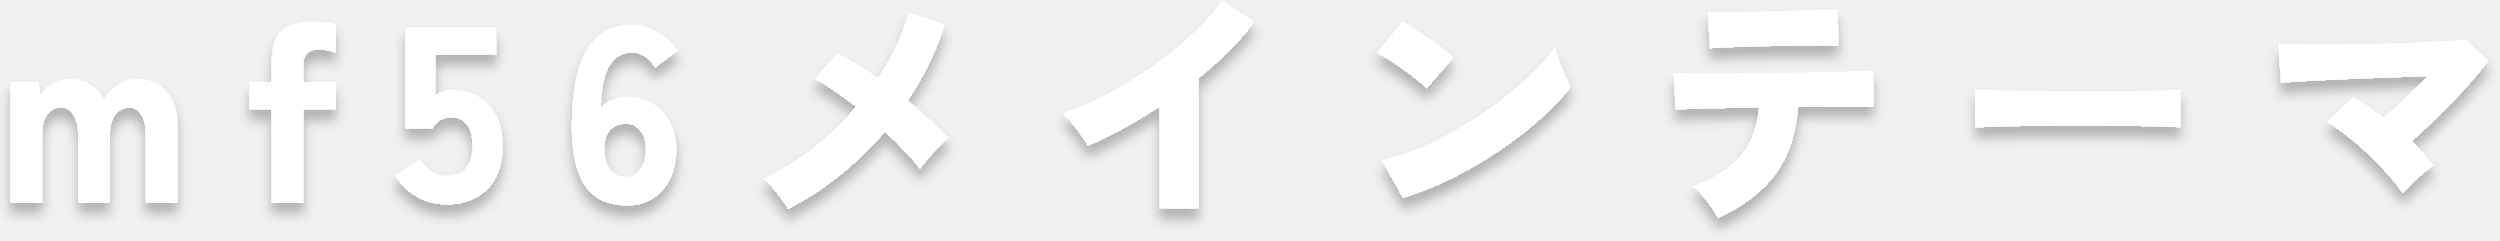
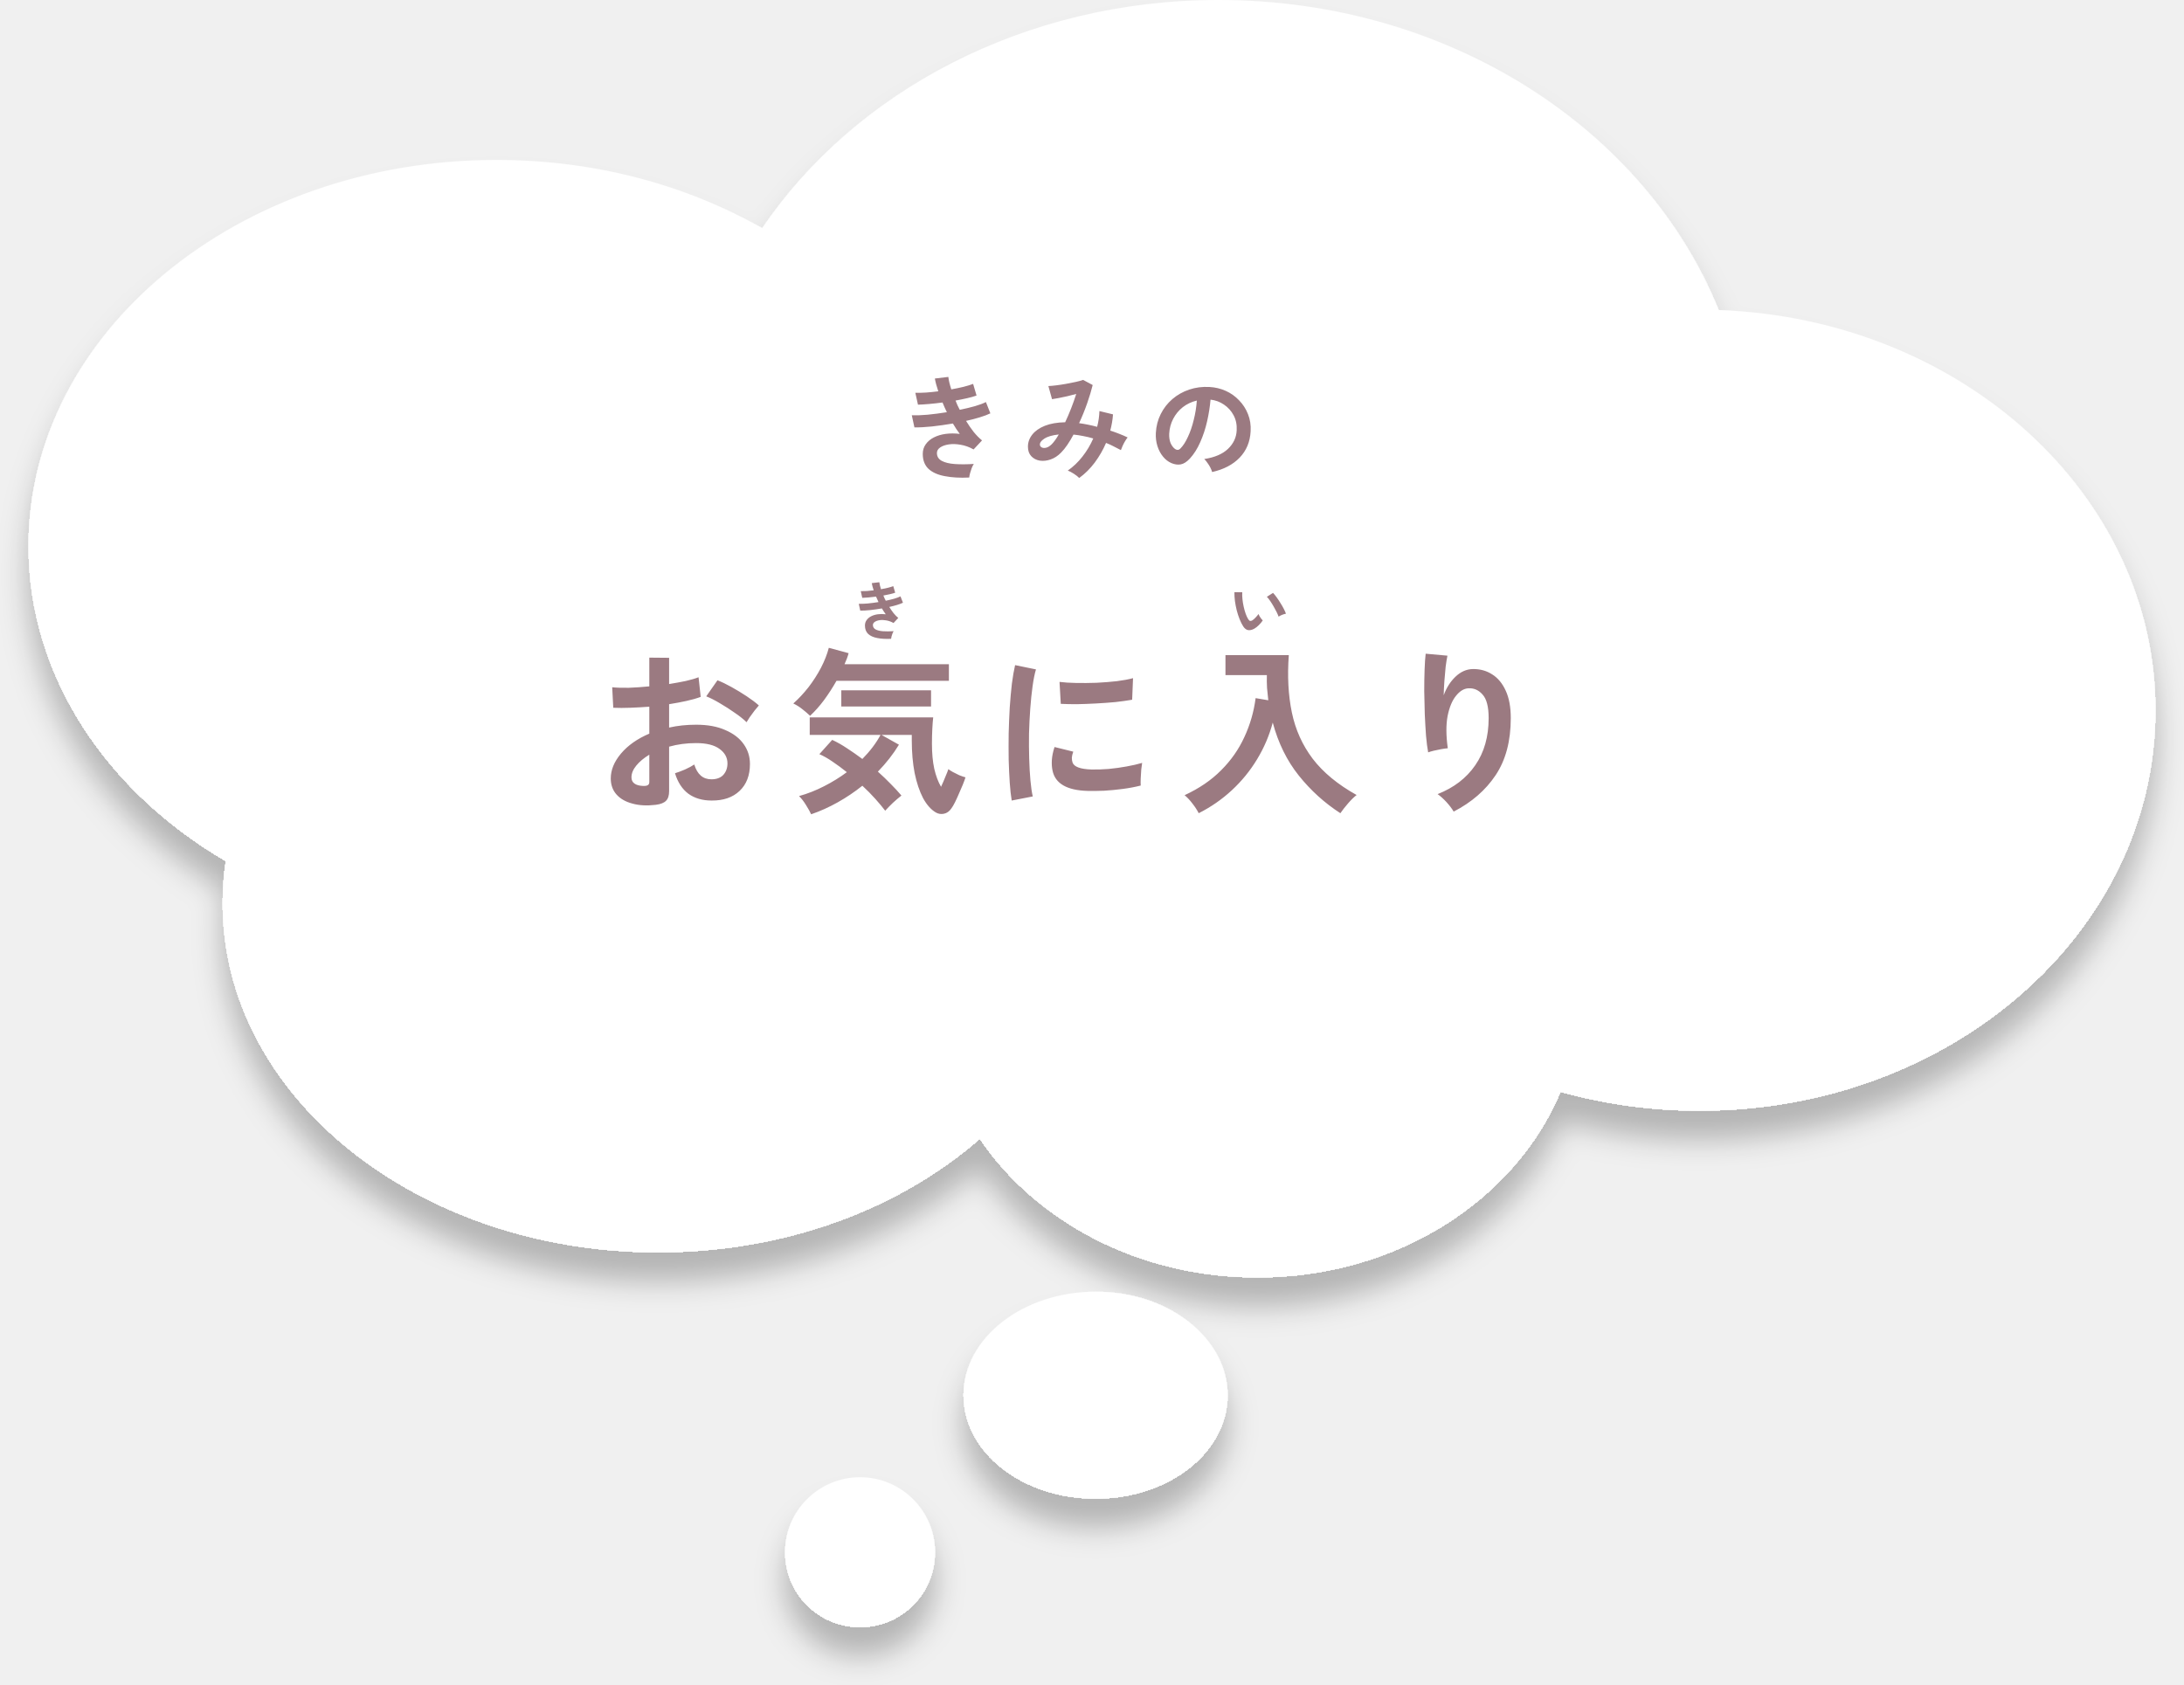
- <svg xmlns="http://www.w3.org/2000/svg" width="957" height="92" viewBox="0 0 957 92" fill="none">
-   <g filter="url(#filter0_d_331_24)">
-     <path d="M4 77.664V31.392H14.752L15.52 36.576C16.416 34.72 17.856 33.216 19.84 32.064C21.888 30.848 24.256 30.24 26.944 30.24C29.824 30.24 32.352 30.944 34.528 32.352C36.768 33.696 38.528 35.584 39.808 38.016C41.088 35.776 42.88 33.92 45.184 32.448C47.488 30.976 50.048 30.24 52.864 30.24C57.344 30.24 60.992 31.872 63.808 35.136C66.624 38.336 68.032 42.784 68.032 48.48V77.664H55.84V51.456C55.84 48.448 55.296 45.984 54.208 44.064C53.12 42.144 51.616 41.184 49.696 41.184C47.264 41.184 45.376 42.112 44.032 43.968C42.688 45.76 42.016 48.48 42.016 52.128V77.664H29.92V51.456C29.92 48.448 29.344 45.984 28.192 44.064C27.04 42.144 25.504 41.184 23.584 41.184C18.592 41.184 16.096 44.832 16.096 52.128V77.664H4ZM104.052 77.664V41.76H95.412V31.392H104.052V23.424C104.052 17.728 105.332 13.792 107.892 11.616C110.452 9.376 114.324 8.256 119.508 8.256C121.172 8.256 122.836 8.352 124.5 8.544C126.164 8.736 127.508 8.96 128.532 9.216V20.16C127.572 19.776 126.548 19.488 125.46 19.296C124.436 19.04 123.38 18.912 122.292 18.912C118.132 18.912 116.052 20.928 116.052 24.96V31.392H128.532V41.76H116.052V77.664H104.052ZM170.877 78.24C166.781 78.24 162.973 77.216 159.453 75.168C155.997 73.12 153.245 70.432 151.197 67.104L160.893 61.056C162.045 62.912 163.453 64.416 165.117 65.568C166.781 66.72 168.701 67.296 170.877 67.296C174.269 67.296 176.765 66.304 178.365 64.32C180.029 62.336 180.861 59.552 180.861 55.968C180.861 51.936 180.125 49.088 178.653 47.424C177.245 45.76 175.325 44.928 172.893 44.928C171.229 44.928 169.757 45.248 168.477 45.888C167.261 46.528 166.333 47.584 165.693 49.056H155.133V10.464H189.885V20.928H166.557V36.672C167.517 35.968 168.573 35.424 169.725 35.04C170.877 34.656 172.029 34.464 173.181 34.464C176.765 34.464 179.997 35.264 182.877 36.864C185.757 38.4 188.061 40.768 189.789 43.968C191.517 47.104 192.381 51.104 192.381 55.968C192.381 63.072 190.397 68.576 186.429 72.48C182.525 76.32 177.341 78.24 170.877 78.24ZM240.064 78.624C237.376 78.624 234.72 78.208 232.096 77.376C229.536 76.48 227.232 74.912 225.184 72.672C223.2 70.368 221.632 67.104 220.48 62.88C219.328 58.592 218.816 53.088 218.944 46.368C219.136 33.568 221.184 24.224 225.088 18.336C229.056 12.384 234.688 9.408 241.984 9.408C245.376 9.408 248.672 10.368 251.872 12.288C255.072 14.144 257.568 16.48 259.36 19.296L250.816 25.824C249.728 24.032 248.448 22.624 246.976 21.6C245.504 20.576 243.84 20.064 241.984 20.064C238.272 20.064 235.392 21.696 233.344 24.96C231.296 28.224 230.176 33.664 229.984 41.28C231.072 40 232.544 38.976 234.4 38.208C236.256 37.44 238.08 37.056 239.872 37.056C243.52 37.056 246.784 37.888 249.664 39.552C252.544 41.216 254.784 43.552 256.384 46.56C258.048 49.504 258.88 53.024 258.88 57.12C258.88 61.28 258.112 64.992 256.576 68.256C255.04 71.456 252.864 73.984 250.048 75.84C247.232 77.696 243.904 78.624 240.064 78.624ZM239.296 67.68C241.728 67.68 243.648 66.752 245.056 64.896C246.528 63.04 247.264 60.448 247.264 57.12C247.264 54.112 246.56 51.744 245.152 50.016C243.744 48.224 241.888 47.328 239.584 47.328C236.896 47.328 234.816 48.192 233.344 49.92C231.936 51.648 231.264 53.984 231.328 56.928C231.392 60.384 232.096 63.04 233.44 64.896C234.848 66.752 236.8 67.68 239.296 67.68ZM301.703 79.872C300.551 78.08 299.111 76.064 297.383 73.824C295.655 71.584 293.927 69.76 292.199 68.352C298.983 65.216 305.383 61.28 311.399 56.544C317.479 51.744 322.951 46.528 327.815 40.896C324.871 38.592 322.023 36.512 319.271 34.656C316.519 32.736 314.055 31.264 311.879 30.24L320.423 20.352C322.791 21.504 325.319 22.912 328.007 24.576C330.695 26.176 333.415 27.936 336.167 29.856C338.855 25.76 341.191 21.6 343.175 17.376C345.223 13.088 346.791 8.864 347.879 4.704L361.703 9.408C358.375 19.584 353.639 29.28 347.495 38.496C350.567 40.992 353.415 43.456 356.039 45.888C358.727 48.32 361.063 50.624 363.047 52.8C361.831 53.76 360.551 54.944 359.207 56.352C357.863 57.76 356.551 59.2 355.271 60.672C354.055 62.08 353.031 63.36 352.199 64.512C348.871 60.288 344.391 55.552 338.759 50.304C333.639 56.32 327.943 61.856 321.671 66.912C315.463 71.968 308.807 76.288 301.703 79.872ZM443.975 79.68V40.704C434.759 46.784 425.575 51.808 416.423 55.776C415.783 54.624 414.919 53.28 413.831 51.744C412.743 50.144 411.559 48.608 410.279 47.136C409.063 45.6 407.879 44.384 406.727 43.488C412.487 41.504 418.343 38.944 424.295 35.808C430.247 32.608 435.975 29.056 441.479 25.152C447.047 21.184 452.103 17.056 456.647 12.768C461.191 8.48 464.935 4.224 467.879 6.10352e-05L480.167 8.352C477.415 12.064 474.215 15.744 470.567 19.392C466.919 22.976 463.015 26.464 458.855 29.856V79.68H443.975ZM537.095 75.744L528.935 61.152C533.479 60.32 538.311 58.848 543.431 56.736C548.551 54.56 553.671 51.968 558.791 48.96C563.975 45.888 568.903 42.592 573.575 39.072C578.311 35.488 582.535 31.904 586.247 28.32C590.023 24.736 593.031 21.312 595.271 18.048C595.591 19.456 596.103 21.152 596.807 23.136C597.511 25.056 598.279 26.944 599.111 28.8C599.943 30.592 600.679 32.064 601.319 33.216C598.119 37.312 594.151 41.472 589.415 45.696C584.743 49.856 579.559 53.856 573.863 57.696C568.167 61.536 562.183 65.024 555.911 68.16C549.703 71.232 543.431 73.76 537.095 75.744ZM546.119 33.792C545.223 32.832 544.007 31.744 542.471 30.528C540.935 29.248 539.239 27.968 537.383 26.688C535.527 25.344 533.703 24.096 531.911 22.944C530.119 21.792 528.551 20.896 527.207 20.256L536.807 8.256C538.663 9.28 540.807 10.592 543.239 12.192C545.735 13.792 548.167 15.456 550.535 17.184C552.903 18.912 554.823 20.512 556.295 21.984L546.119 33.792ZM657.671 83.424C657.031 82.144 656.167 80.736 655.079 79.2C653.991 77.664 652.839 76.192 651.623 74.784C650.407 73.376 649.255 72.224 648.167 71.328C653.799 69.152 658.375 66.656 661.895 63.84C665.479 61.024 668.167 57.76 669.959 54.048C671.815 50.336 672.967 46.016 673.415 41.088C668.615 41.152 664.007 41.248 659.591 41.376C655.239 41.44 651.463 41.536 648.263 41.664C645.063 41.728 642.791 41.792 641.447 41.856L640.679 27.936C641.639 28 643.623 28.064 646.631 28.128C649.639 28.128 653.255 28.128 657.479 28.128C661.767 28.064 666.375 28.032 671.303 28.032C676.231 27.968 681.159 27.904 686.087 27.84C691.079 27.712 695.719 27.616 700.007 27.552C704.295 27.488 707.943 27.392 710.951 27.264C714.023 27.136 716.071 27.04 717.095 26.976L717.287 40.896C716.135 40.832 714.215 40.8 711.527 40.8C708.903 40.8 705.703 40.8 701.927 40.8C698.215 40.8 694.247 40.832 690.023 40.896C689.767 40.896 689.479 40.896 689.159 40.896C688.903 40.896 688.615 40.896 688.295 40.896C687.527 51.264 684.647 59.84 679.655 66.624C674.663 73.344 667.335 78.944 657.671 83.424ZM654.599 18.432L653.735 4.512C654.759 4.576 656.519 4.608 659.015 4.608C661.575 4.544 664.583 4.512 668.039 4.512C671.495 4.448 675.079 4.384 678.791 4.32C682.503 4.192 686.055 4.096 689.447 4.032C692.839 3.968 695.783 3.904 698.279 3.84C700.839 3.712 702.567 3.616 703.463 3.552L703.751 17.472C702.663 17.408 700.871 17.376 698.375 17.376C695.879 17.376 692.967 17.408 689.639 17.472C686.311 17.472 682.855 17.504 679.271 17.568C675.751 17.632 672.327 17.728 668.999 17.856C665.671 17.92 662.727 18.016 660.167 18.144C657.607 18.208 655.751 18.304 654.599 18.432ZM756.071 48.864C756.135 47.712 756.135 46.208 756.071 44.352C756.071 42.496 756.071 40.64 756.071 38.784C756.071 36.928 756.039 35.424 755.975 34.272C756.871 34.336 758.823 34.432 761.831 34.56C764.839 34.624 768.519 34.688 772.871 34.752C777.223 34.752 781.927 34.784 786.983 34.848C792.103 34.848 797.223 34.848 802.343 34.848C807.463 34.848 812.263 34.848 816.743 34.848C821.287 34.784 825.159 34.72 828.359 34.656C831.559 34.528 833.735 34.4 834.887 34.272C834.823 35.296 834.759 36.768 834.695 38.688C834.695 40.544 834.695 42.4 834.695 44.256C834.759 46.112 834.791 47.584 834.791 48.672C833.319 48.608 831.047 48.544 827.975 48.48C824.903 48.352 821.287 48.256 817.127 48.192C812.967 48.128 808.519 48.096 803.783 48.096C799.047 48.096 794.279 48.096 789.479 48.096C784.679 48.096 780.071 48.128 775.655 48.192C771.303 48.256 767.431 48.352 764.039 48.48C760.647 48.544 757.991 48.672 756.071 48.864ZM919.751 73.824C918.087 71.456 916.103 68.992 913.799 66.432C911.495 63.808 909.031 61.28 906.407 58.848C903.783 56.352 901.127 54.048 898.439 51.936C895.751 49.824 893.191 48.064 890.759 46.656L900.935 37.056C904.647 39.296 908.487 41.92 912.455 44.928C915.079 42.688 917.895 40.16 920.903 37.344C923.975 34.528 926.823 31.776 929.447 29.088C925.671 29.216 921.511 29.376 916.967 29.568C912.487 29.696 907.943 29.856 903.335 30.048C898.791 30.24 894.471 30.432 890.375 30.624C886.343 30.816 882.791 31.008 879.719 31.2C876.711 31.392 874.535 31.552 873.191 31.68L872.135 16.704C874.503 16.832 877.607 16.928 881.447 16.992C885.287 16.992 889.543 16.992 894.215 16.992C898.887 16.928 903.687 16.864 908.615 16.8C913.543 16.672 918.279 16.544 922.823 16.416C927.431 16.224 931.559 16.032 935.207 15.84C938.855 15.648 941.735 15.456 943.847 15.264L952.487 23.136C950.375 26.08 947.687 29.376 944.423 33.024C941.159 36.672 937.671 40.32 933.959 43.968C930.247 47.616 926.631 50.976 923.111 54.048C926.439 57.184 929.255 60.288 931.559 63.36C930.471 64.064 929.191 65.024 927.719 66.24C926.247 67.456 924.807 68.736 923.399 70.08C921.991 71.424 920.775 72.672 919.751 73.824Z" fill="white" />
+ <svg xmlns="http://www.w3.org/2000/svg" width="306" height="236" viewBox="0 0 306 236" fill="none">
+   <g filter="url(#filter0_d_701_17)">
+     <path d="M302 99.515C302 69.31 274.84 44.679 240.806 43.446C230.571 18.129 203.064 0 170.737 0C143.54 0 119.755 12.833 106.797 31.982C96.22 25.948 83.39 22.413 69.56 22.413C33.353 22.413 4 46.637 4 76.518C4 94.74 14.915 110.857 31.644 120.661C31.349 122.611 31.197 124.597 31.197 126.61C31.197 153.603 58.512 175.485 92.207 175.485C110.058 175.485 126.119 169.343 137.276 159.553C145.163 171.198 159.632 179 176.174 179C195.67 179 212.284 168.164 218.643 152.975C224.785 154.702 231.332 155.634 238.126 155.634C273.403 155.634 302 130.509 302 99.515Z" fill="white" />
+     <path d="M120.5 228C126.299 228 131 223.299 131 217.5C131 211.701 126.299 207 120.5 207C114.701 207 110 211.701 110 217.5C110 223.299 114.701 228 120.5 228Z" fill="white" />
+     <path d="M153.5 210C163.717 210 172 203.508 172 195.5C172 187.492 163.717 181 153.5 181C143.283 181 135 187.492 135 195.5C135 203.508 143.283 210 153.5 210Z" fill="white" />
  </g>
+   <path d="M91.875 112.775C90.642 112.925 89.55 112.867 88.6 112.6C87.65 112.35 86.908 111.925 86.375 111.325C85.842 110.725 85.575 109.975 85.575 109.075C85.575 107.892 86.05 106.733 87 105.6C87.967 104.45 89.292 103.517 90.975 102.8V99.025C90.058 99.092 89.167 99.142 88.3 99.175C87.45 99.208 86.658 99.208 85.925 99.175L85.775 96.3C86.408 96.367 87.183 96.392 88.1 96.375C89.017 96.342 89.975 96.275 90.975 96.175V92.15L93.75 92.175V95.85C94.583 95.717 95.358 95.575 96.075 95.425C96.808 95.258 97.408 95.083 97.875 94.9L98.175 97.65C97.592 97.867 96.917 98.058 96.15 98.225C95.383 98.392 94.583 98.542 93.75 98.675V101.95C94.333 101.817 94.942 101.717 95.575 101.65C96.208 101.583 96.867 101.55 97.55 101.55C99.15 101.55 100.508 101.8 101.625 102.3C102.758 102.783 103.617 103.442 104.2 104.275C104.783 105.092 105.075 106.017 105.075 107.05C105.075 108.65 104.592 109.908 103.625 110.825C102.658 111.742 101.35 112.192 99.7 112.175C98.417 112.175 97.333 111.858 96.45 111.225C95.583 110.575 94.958 109.617 94.575 108.35C94.958 108.233 95.425 108.058 95.975 107.825C96.525 107.575 96.958 107.342 97.275 107.125C97.692 108.508 98.492 109.2 99.675 109.2C100.408 109.2 100.967 108.992 101.35 108.575C101.733 108.142 101.925 107.608 101.925 106.975C101.925 106.158 101.558 105.483 100.825 104.95C100.092 104.4 98.992 104.125 97.525 104.125C96.192 104.125 94.933 104.292 93.75 104.625V110.85C93.75 111.467 93.608 111.917 93.325 112.2C93.042 112.5 92.558 112.692 91.875 112.775ZM104.6 101.2C104.2 100.8 103.658 100.367 102.975 99.9C102.292 99.417 101.592 98.967 100.875 98.55C100.158 98.117 99.517 97.792 98.95 97.575L100.525 95.325C101.125 95.558 101.783 95.875 102.5 96.275C103.217 96.675 103.917 97.1 104.6 97.55C105.283 98 105.858 98.433 106.325 98.85C106.158 99.033 105.95 99.283 105.7 99.6C105.467 99.917 105.242 100.225 105.025 100.525C104.825 100.825 104.683 101.05 104.6 101.2ZM90.075 110.125C90.392 110.142 90.617 110.108 90.75 110.025C90.9 109.942 90.975 109.792 90.975 109.575V105.75C90.208 106.217 89.6 106.725 89.15 107.275C88.7 107.825 88.475 108.375 88.475 108.925C88.475 109.308 88.617 109.6 88.9 109.8C89.183 110 89.575 110.108 90.075 110.125ZM113.65 114.1C113.5 113.767 113.258 113.333 112.925 112.8C112.608 112.283 112.283 111.867 111.95 111.55C113.15 111.217 114.317 110.758 115.45 110.175C116.6 109.592 117.667 108.933 118.65 108.2C117.983 107.667 117.317 107.175 116.65 106.725C116 106.275 115.383 105.925 114.8 105.675L116.6 103.675C117.283 103.992 117.975 104.383 118.675 104.85C119.392 105.317 120.108 105.817 120.825 106.35C121.908 105.25 122.758 104.125 123.375 102.975H113.45V100.525H130.75C130.7 100.958 130.658 101.5 130.625 102.15C130.592 102.783 130.575 103.475 130.575 104.225C130.575 105.558 130.683 106.725 130.9 107.725C131.133 108.725 131.45 109.567 131.85 110.25C132.083 109.75 132.292 109.267 132.475 108.8C132.675 108.333 132.808 107.992 132.875 107.775C133.025 107.892 133.233 108.025 133.5 108.175C133.783 108.325 134.083 108.475 134.4 108.625C134.733 108.758 135.025 108.858 135.275 108.925C135.192 109.192 135.067 109.533 134.9 109.95C134.733 110.35 134.55 110.775 134.35 111.225C134.167 111.658 133.983 112.058 133.8 112.425C133.617 112.792 133.45 113.075 133.3 113.275C133.017 113.692 132.667 113.942 132.25 114.025C131.85 114.108 131.475 114.05 131.125 113.85C130.442 113.45 129.842 112.775 129.325 111.825C128.825 110.858 128.433 109.692 128.15 108.325C127.883 106.942 127.75 105.425 127.75 103.775V102.975H123.5L125.95 104.35C125.15 105.667 124.167 106.925 123 108.125C123.633 108.692 124.225 109.258 124.775 109.825C125.342 110.392 125.85 110.942 126.3 111.475C125.917 111.775 125.517 112.117 125.1 112.5C124.683 112.9 124.325 113.267 124.025 113.6C123.658 113.117 123.2 112.567 122.65 111.95C122.1 111.333 121.492 110.717 120.825 110.1C119.742 110.967 118.592 111.742 117.375 112.425C116.158 113.108 114.917 113.667 113.65 114.1ZM113.5 100.3C113.183 100 112.833 99.7 112.45 99.4C112.067 99.083 111.633 98.808 111.15 98.575C111.9 97.908 112.608 97.15 113.275 96.3C113.942 95.433 114.525 94.525 115.025 93.575C115.525 92.608 115.892 91.675 116.125 90.775L118.9 91.525C118.833 91.775 118.75 92.033 118.65 92.3C118.55 92.55 118.442 92.808 118.325 93.075H132.95V95.4H117.2C116.683 96.317 116.108 97.208 115.475 98.075C114.842 98.925 114.183 99.667 113.5 100.3ZM117.875 99V96.725H130.45V99H117.875ZM141.75 112.175C141.633 111.492 141.542 110.658 141.475 109.675C141.408 108.675 141.358 107.592 141.325 106.425C141.308 105.242 141.308 104.025 141.325 102.775C141.358 101.525 141.408 100.308 141.475 99.125C141.558 97.925 141.658 96.817 141.775 95.8C141.908 94.783 142.058 93.917 142.225 93.2L145.15 93.8C144.967 94.4 144.808 95.183 144.675 96.15C144.542 97.1 144.433 98.15 144.35 99.3C144.267 100.433 144.208 101.6 144.175 102.8C144.158 104 144.167 105.167 144.2 106.3C144.233 107.433 144.292 108.458 144.375 109.375C144.458 110.292 144.567 111.033 144.7 111.6L141.75 112.175ZM152.375 110.825C149.492 110.742 147.858 109.8 147.475 108C147.375 107.55 147.342 107.05 147.375 106.5C147.408 105.95 147.533 105.342 147.75 104.675L150.375 105.325C150.258 105.642 150.192 105.925 150.175 106.175C150.175 106.425 150.208 106.65 150.275 106.85C150.492 107.45 151.375 107.775 152.925 107.825C153.675 107.842 154.475 107.817 155.325 107.75C156.192 107.667 157.033 107.55 157.85 107.4C158.683 107.25 159.408 107.083 160.025 106.9C159.992 107.133 159.95 107.45 159.9 107.85C159.867 108.25 159.842 108.658 159.825 109.075C159.808 109.475 159.808 109.808 159.825 110.075C159.042 110.275 158.2 110.433 157.3 110.55C156.417 110.667 155.542 110.75 154.675 110.8C153.825 110.833 153.058 110.842 152.375 110.825ZM148.625 98.625L148.45 95.55C149.083 95.633 149.858 95.683 150.775 95.7C151.692 95.717 152.642 95.708 153.625 95.675C154.625 95.625 155.575 95.55 156.475 95.45C157.392 95.333 158.15 95.192 158.75 95.025L158.625 98.05C157.958 98.167 157.183 98.275 156.3 98.375C155.417 98.458 154.5 98.525 153.55 98.575C152.617 98.625 151.717 98.658 150.85 98.675C150 98.675 149.258 98.658 148.625 98.625ZM167.95 113.95C167.733 113.517 167.442 113.067 167.075 112.6C166.725 112.133 166.358 111.742 165.975 111.425C168.025 110.475 169.733 109.308 171.1 107.925C172.483 106.542 173.567 104.992 174.35 103.275C175.15 101.558 175.675 99.742 175.925 97.825L177.7 98.125C177.633 97.558 177.575 96.983 177.525 96.4C177.492 95.817 177.483 95.217 177.5 94.6H171.7V91.8H180.575C180.358 94.733 180.5 97.408 181 99.825C181.5 102.242 182.475 104.408 183.925 106.325C185.392 108.242 187.442 109.933 190.075 111.4C189.708 111.683 189.308 112.075 188.875 112.575C188.442 113.075 188.083 113.533 187.8 113.95C185.583 112.517 183.642 110.758 181.975 108.675C180.308 106.592 179.092 104.117 178.325 101.25C177.842 103.067 177.108 104.783 176.125 106.4C175.158 108 173.983 109.442 172.6 110.725C171.217 112.008 169.667 113.083 167.95 113.95ZM203.675 113.725C203.442 113.325 203.108 112.883 202.675 112.4C202.242 111.933 201.825 111.558 201.425 111.275C203.708 110.375 205.467 109.025 206.7 107.225C207.95 105.425 208.575 103.225 208.575 100.625C208.575 99.042 208.292 97.942 207.725 97.325C207.175 96.692 206.508 96.4 205.725 96.45C205.108 96.483 204.533 96.833 204 97.5C203.467 98.15 203.075 99.092 202.825 100.325C202.592 101.558 202.6 103.067 202.85 104.85C202.617 104.867 202.308 104.908 201.925 104.975C201.558 105.042 201.2 105.117 200.85 105.2C200.517 105.283 200.267 105.358 200.1 105.425C199.983 104.808 199.883 104.033 199.8 103.1C199.733 102.167 199.675 101.158 199.625 100.075C199.592 98.992 199.567 97.908 199.55 96.825C199.55 95.742 199.567 94.742 199.6 93.825C199.633 92.908 199.683 92.167 199.75 91.6L202.8 91.875C202.717 92.275 202.633 92.792 202.55 93.425C202.483 94.042 202.425 94.7 202.375 95.4C202.325 96.1 202.292 96.775 202.275 97.425C202.658 96.375 203.208 95.508 203.925 94.825C204.658 94.125 205.467 93.767 206.35 93.75C207.367 93.733 208.275 93.983 209.075 94.5C209.875 95 210.508 95.767 210.975 96.8C211.442 97.817 211.675 99.092 211.675 100.625C211.675 103.842 210.967 106.508 209.55 108.625C208.15 110.725 206.192 112.425 203.675 113.725Z" fill="#9B7A81" />
+   <path d="M135.8 66.912C134.499 66.976 133.357 66.912 132.376 66.72C131.395 66.539 130.632 66.197 130.088 65.696C129.555 65.184 129.288 64.485 129.288 63.6C129.288 63.088 129.427 62.64 129.704 62.256C129.981 61.861 130.36 61.541 130.84 61.296C131.32 61.051 131.869 60.885 132.488 60.8C133.117 60.715 133.779 60.715 134.472 60.8C134.301 60.576 134.136 60.341 133.976 60.096C133.816 59.851 133.661 59.6 133.512 59.344C132.509 59.515 131.528 59.653 130.568 59.76C129.619 59.856 128.803 59.899 128.12 59.888L127.752 58.192C128.349 58.213 129.085 58.187 129.96 58.112C130.835 58.027 131.736 57.909 132.664 57.76C132.44 57.301 132.237 56.848 132.056 56.4C131.416 56.485 130.792 56.555 130.184 56.608C129.587 56.661 129.064 56.693 128.616 56.704L128.248 55.04C128.685 55.051 129.181 55.04 129.736 55.008C130.301 54.965 130.877 54.907 131.464 54.832C131.229 54.139 131.069 53.541 130.984 53.04L132.872 52.816C132.925 53.296 133.064 53.877 133.288 54.56C133.885 54.453 134.451 54.336 134.984 54.208C135.528 54.069 135.981 53.931 136.344 53.792L136.824 55.424C136.472 55.552 136.04 55.675 135.528 55.792C135.016 55.909 134.467 56.021 133.88 56.128C133.965 56.341 134.056 56.56 134.152 56.784C134.259 56.997 134.365 57.211 134.472 57.424C135.251 57.264 135.96 57.093 136.6 56.912C137.251 56.72 137.763 56.528 138.136 56.336L138.76 57.92C138.365 58.112 137.869 58.299 137.272 58.48C136.685 58.661 136.045 58.827 135.352 58.976C135.693 59.531 136.051 60.048 136.424 60.528C136.808 60.997 137.197 61.392 137.592 61.712L136.408 62.976C135.8 62.635 135.192 62.416 134.584 62.32C133.987 62.213 133.437 62.197 132.936 62.272C132.435 62.347 132.029 62.491 131.72 62.704C131.421 62.917 131.272 63.173 131.272 63.472C131.272 63.963 131.496 64.331 131.944 64.576C132.403 64.821 133.021 64.971 133.8 65.024C134.579 65.077 135.459 65.072 136.44 65.008C136.333 65.168 136.232 65.371 136.136 65.616C136.051 65.851 135.976 66.085 135.912 66.32C135.848 66.555 135.811 66.752 135.8 66.912ZM151.208 66.976C151.037 66.795 150.787 66.597 150.456 66.384C150.136 66.181 149.853 66.032 149.608 65.936C150.365 65.413 151.048 64.763 151.656 63.984C152.275 63.195 152.781 62.347 153.176 61.44C152.717 61.301 152.253 61.189 151.784 61.104C151.315 61.008 150.856 60.939 150.408 60.896C150.131 61.419 149.843 61.899 149.544 62.336C149.256 62.763 148.963 63.125 148.664 63.424C148.216 63.883 147.725 64.203 147.192 64.384C146.669 64.565 146.163 64.619 145.672 64.544C145.192 64.459 144.797 64.251 144.488 63.92C144.179 63.589 144.024 63.147 144.024 62.592C144.024 61.973 144.227 61.408 144.632 60.896C145.037 60.384 145.624 59.973 146.392 59.664C147.171 59.355 148.12 59.189 149.24 59.168C149.528 58.56 149.805 57.915 150.072 57.232C150.339 56.549 150.579 55.872 150.792 55.2C150.397 55.307 149.981 55.413 149.544 55.52C149.117 55.616 148.712 55.701 148.328 55.776C147.955 55.851 147.645 55.904 147.4 55.936L146.888 54.096C147.165 54.085 147.523 54.053 147.96 54C148.397 53.947 148.856 53.877 149.336 53.792C149.827 53.707 150.285 53.616 150.712 53.52C151.149 53.424 151.496 53.328 151.752 53.232L153.096 53.952C152.915 54.699 152.659 55.547 152.328 56.496C151.997 57.445 151.619 58.379 151.192 59.296C151.597 59.349 152.008 59.419 152.424 59.504C152.851 59.589 153.283 59.691 153.72 59.808C153.816 59.435 153.891 59.067 153.944 58.704C153.997 58.331 154.029 57.963 154.04 57.6L155.944 58.064C155.891 58.811 155.763 59.568 155.56 60.336C155.987 60.475 156.403 60.624 156.808 60.784C157.224 60.944 157.619 61.115 157.992 61.296C157.885 61.424 157.768 61.595 157.64 61.808C157.512 62.021 157.395 62.245 157.288 62.48C157.192 62.704 157.112 62.901 157.048 63.072C156.717 62.891 156.376 62.715 156.024 62.544C155.683 62.363 155.331 62.203 154.968 62.064C154.552 63.035 154.024 63.952 153.384 64.816C152.744 65.669 152.019 66.389 151.208 66.976ZM145.704 62.368C145.725 62.507 145.816 62.619 145.976 62.704C146.136 62.779 146.333 62.789 146.568 62.736C146.813 62.683 147.075 62.523 147.352 62.256C147.501 62.107 147.661 61.915 147.832 61.68C148.003 61.445 148.173 61.179 148.344 60.88C147.437 60.976 146.76 61.173 146.312 61.472C145.864 61.76 145.661 62.059 145.704 62.368ZM169.832 66.144C169.789 65.973 169.709 65.771 169.592 65.536C169.475 65.301 169.336 65.077 169.176 64.864C169.027 64.64 168.877 64.459 168.728 64.32C170.189 64.096 171.299 63.621 172.056 62.896C172.824 62.16 173.229 61.296 173.272 60.304C173.315 59.515 173.171 58.811 172.84 58.192C172.509 57.573 172.056 57.072 171.48 56.688C170.915 56.304 170.291 56.075 169.608 56C169.523 56.992 169.363 58.005 169.128 59.04C168.893 60.075 168.573 61.045 168.168 61.952C167.773 62.859 167.288 63.627 166.712 64.256C166.275 64.725 165.848 64.997 165.432 65.072C165.027 65.147 164.595 65.088 164.136 64.896C163.688 64.704 163.293 64.4 162.952 63.984C162.611 63.568 162.349 63.077 162.168 62.512C161.987 61.936 161.912 61.323 161.944 60.672C161.997 59.701 162.227 58.816 162.632 58.016C163.037 57.205 163.581 56.507 164.264 55.92C164.947 55.333 165.731 54.891 166.616 54.592C167.501 54.293 168.445 54.171 169.448 54.224C170.259 54.267 171.021 54.448 171.736 54.768C172.451 55.088 173.075 55.531 173.608 56.096C174.152 56.651 174.568 57.296 174.856 58.032C175.155 58.768 175.277 59.573 175.224 60.448C175.149 61.909 174.637 63.136 173.688 64.128C172.739 65.109 171.453 65.781 169.832 66.144ZM164.632 62.912C164.749 62.997 164.872 63.04 165 63.04C165.128 63.04 165.256 62.976 165.384 62.848C165.768 62.464 166.12 61.92 166.44 61.216C166.771 60.512 167.043 59.717 167.256 58.832C167.48 57.947 167.624 57.045 167.688 56.128C166.952 56.299 166.296 56.608 165.72 57.056C165.155 57.504 164.707 58.048 164.376 58.688C164.045 59.317 163.859 60.011 163.816 60.768C163.795 61.269 163.859 61.707 164.008 62.08C164.168 62.443 164.376 62.72 164.632 62.912Z" fill="#9B7A81" />
+   <path d="M124.85 89.513C124.118 89.549 123.476 89.513 122.924 89.405C122.372 89.303 121.943 89.111 121.637 88.829C121.337 88.541 121.187 88.148 121.187 87.65C121.187 87.362 121.265 87.11 121.421 86.894C121.577 86.672 121.79 86.492 122.06 86.354C122.33 86.216 122.639 86.123 122.987 86.075C123.341 86.027 123.713 86.027 124.103 86.075C124.007 85.949 123.914 85.817 123.824 85.679C123.734 85.541 123.647 85.4 123.563 85.256C122.999 85.352 122.447 85.43 121.907 85.49C121.373 85.544 120.914 85.568 120.53 85.562L120.323 84.608C120.659 84.62 121.073 84.605 121.565 84.563C122.057 84.515 122.564 84.449 123.086 84.365C122.96 84.107 122.846 83.852 122.744 83.6C122.384 83.648 122.033 83.687 121.691 83.717C121.355 83.747 121.061 83.765 120.809 83.771L120.602 82.835C120.848 82.841 121.127 82.835 121.439 82.817C121.757 82.793 122.081 82.76 122.411 82.718C122.279 82.328 122.189 81.992 122.141 81.71L123.203 81.584C123.233 81.854 123.311 82.181 123.437 82.565C123.773 82.505 124.091 82.439 124.391 82.367C124.697 82.289 124.952 82.211 125.156 82.133L125.426 83.051C125.228 83.123 124.985 83.192 124.697 83.258C124.409 83.324 124.1 83.387 123.77 83.447C123.818 83.567 123.869 83.69 123.923 83.816C123.983 83.936 124.043 84.056 124.103 84.176C124.541 84.086 124.94 83.99 125.3 83.888C125.666 83.78 125.954 83.672 126.164 83.564L126.515 84.455C126.293 84.563 126.014 84.668 125.678 84.77C125.348 84.872 124.988 84.965 124.598 85.049C124.79 85.361 124.991 85.652 125.201 85.922C125.417 86.186 125.636 86.408 125.858 86.588L125.192 87.299C124.85 87.107 124.508 86.984 124.166 86.93C123.83 86.87 123.521 86.861 123.239 86.903C122.957 86.945 122.729 87.026 122.555 87.146C122.387 87.266 122.303 87.41 122.303 87.578C122.303 87.854 122.429 88.061 122.681 88.199C122.939 88.337 123.287 88.421 123.725 88.451C124.163 88.481 124.658 88.478 125.21 88.442C125.15 88.532 125.093 88.646 125.039 88.784C124.991 88.916 124.949 89.048 124.913 89.18C124.877 89.312 124.856 89.423 124.85 89.513Z" fill="#9B7A81" />
+   <path d="M175.744 88.091C175.444 88.259 175.162 88.328 174.898 88.298C174.634 88.262 174.4 88.091 174.196 87.785C174.01 87.497 173.839 87.158 173.683 86.768C173.527 86.378 173.392 85.964 173.278 85.526C173.17 85.088 173.086 84.65 173.026 84.212C172.972 83.774 172.948 83.363 172.954 82.979L174.052 82.988C174.034 83.282 174.043 83.603 174.079 83.951C174.115 84.299 174.172 84.65 174.25 85.004C174.328 85.358 174.421 85.688 174.529 85.994C174.637 86.294 174.754 86.546 174.88 86.75C174.964 86.894 175.054 86.978 175.15 87.002C175.252 87.02 175.36 86.993 175.474 86.921C175.618 86.825 175.768 86.693 175.924 86.525C176.086 86.357 176.221 86.195 176.329 86.039C176.359 86.129 176.407 86.231 176.473 86.345C176.545 86.459 176.62 86.57 176.698 86.678C176.782 86.786 176.857 86.873 176.923 86.939C176.761 87.179 176.575 87.401 176.365 87.605C176.161 87.809 175.954 87.971 175.744 88.091ZM179.146 86.408C179.086 86.234 178.993 86.018 178.867 85.76C178.741 85.502 178.597 85.235 178.435 84.959C178.273 84.677 178.111 84.419 177.949 84.185C177.787 83.945 177.637 83.759 177.499 83.627L178.363 83.078C178.513 83.228 178.678 83.429 178.858 83.681C179.044 83.933 179.224 84.203 179.398 84.491C179.578 84.773 179.737 85.049 179.875 85.319C180.013 85.583 180.112 85.808 180.172 85.994C179.986 86.03 179.797 86.087 179.605 86.165C179.419 86.243 179.266 86.324 179.146 86.408Z" fill="#9B7A81" />
  <defs>
-     <filter id="filter0_d_331_24" x="0" y="0" width="956.487" height="91.424" filterUnits="userSpaceOnUse" color-interpolation-filters="sRGB">
+     <filter id="filter0_d_701_17" x="0" y="0" width="306" height="236" filterUnits="userSpaceOnUse" color-interpolation-filters="sRGB">
      <feFlood flood-opacity="0" result="BackgroundImageFix" />
      <feColorMatrix in="SourceAlpha" type="matrix" values="0 0 0 0 0 0 0 0 0 0 0 0 0 0 0 0 0 0 127 0" result="hardAlpha" />
      <feOffset dy="4" />
      <feGaussianBlur stdDeviation="2" />
      <feComposite in2="hardAlpha" operator="out" />
      <feColorMatrix type="matrix" values="0 0 0 0 0 0 0 0 0 0 0 0 0 0 0 0 0 0 0.25 0" />
-       <feBlend mode="normal" in2="BackgroundImageFix" result="effect1_dropShadow_331_24" />
-       <feBlend mode="normal" in="SourceGraphic" in2="effect1_dropShadow_331_24" result="shape" />
+       <feBlend mode="normal" in2="BackgroundImageFix" result="effect1_dropShadow_701_17" />
+       <feBlend mode="normal" in="SourceGraphic" in2="effect1_dropShadow_701_17" result="shape" />
    </filter>
  </defs>
</svg>
